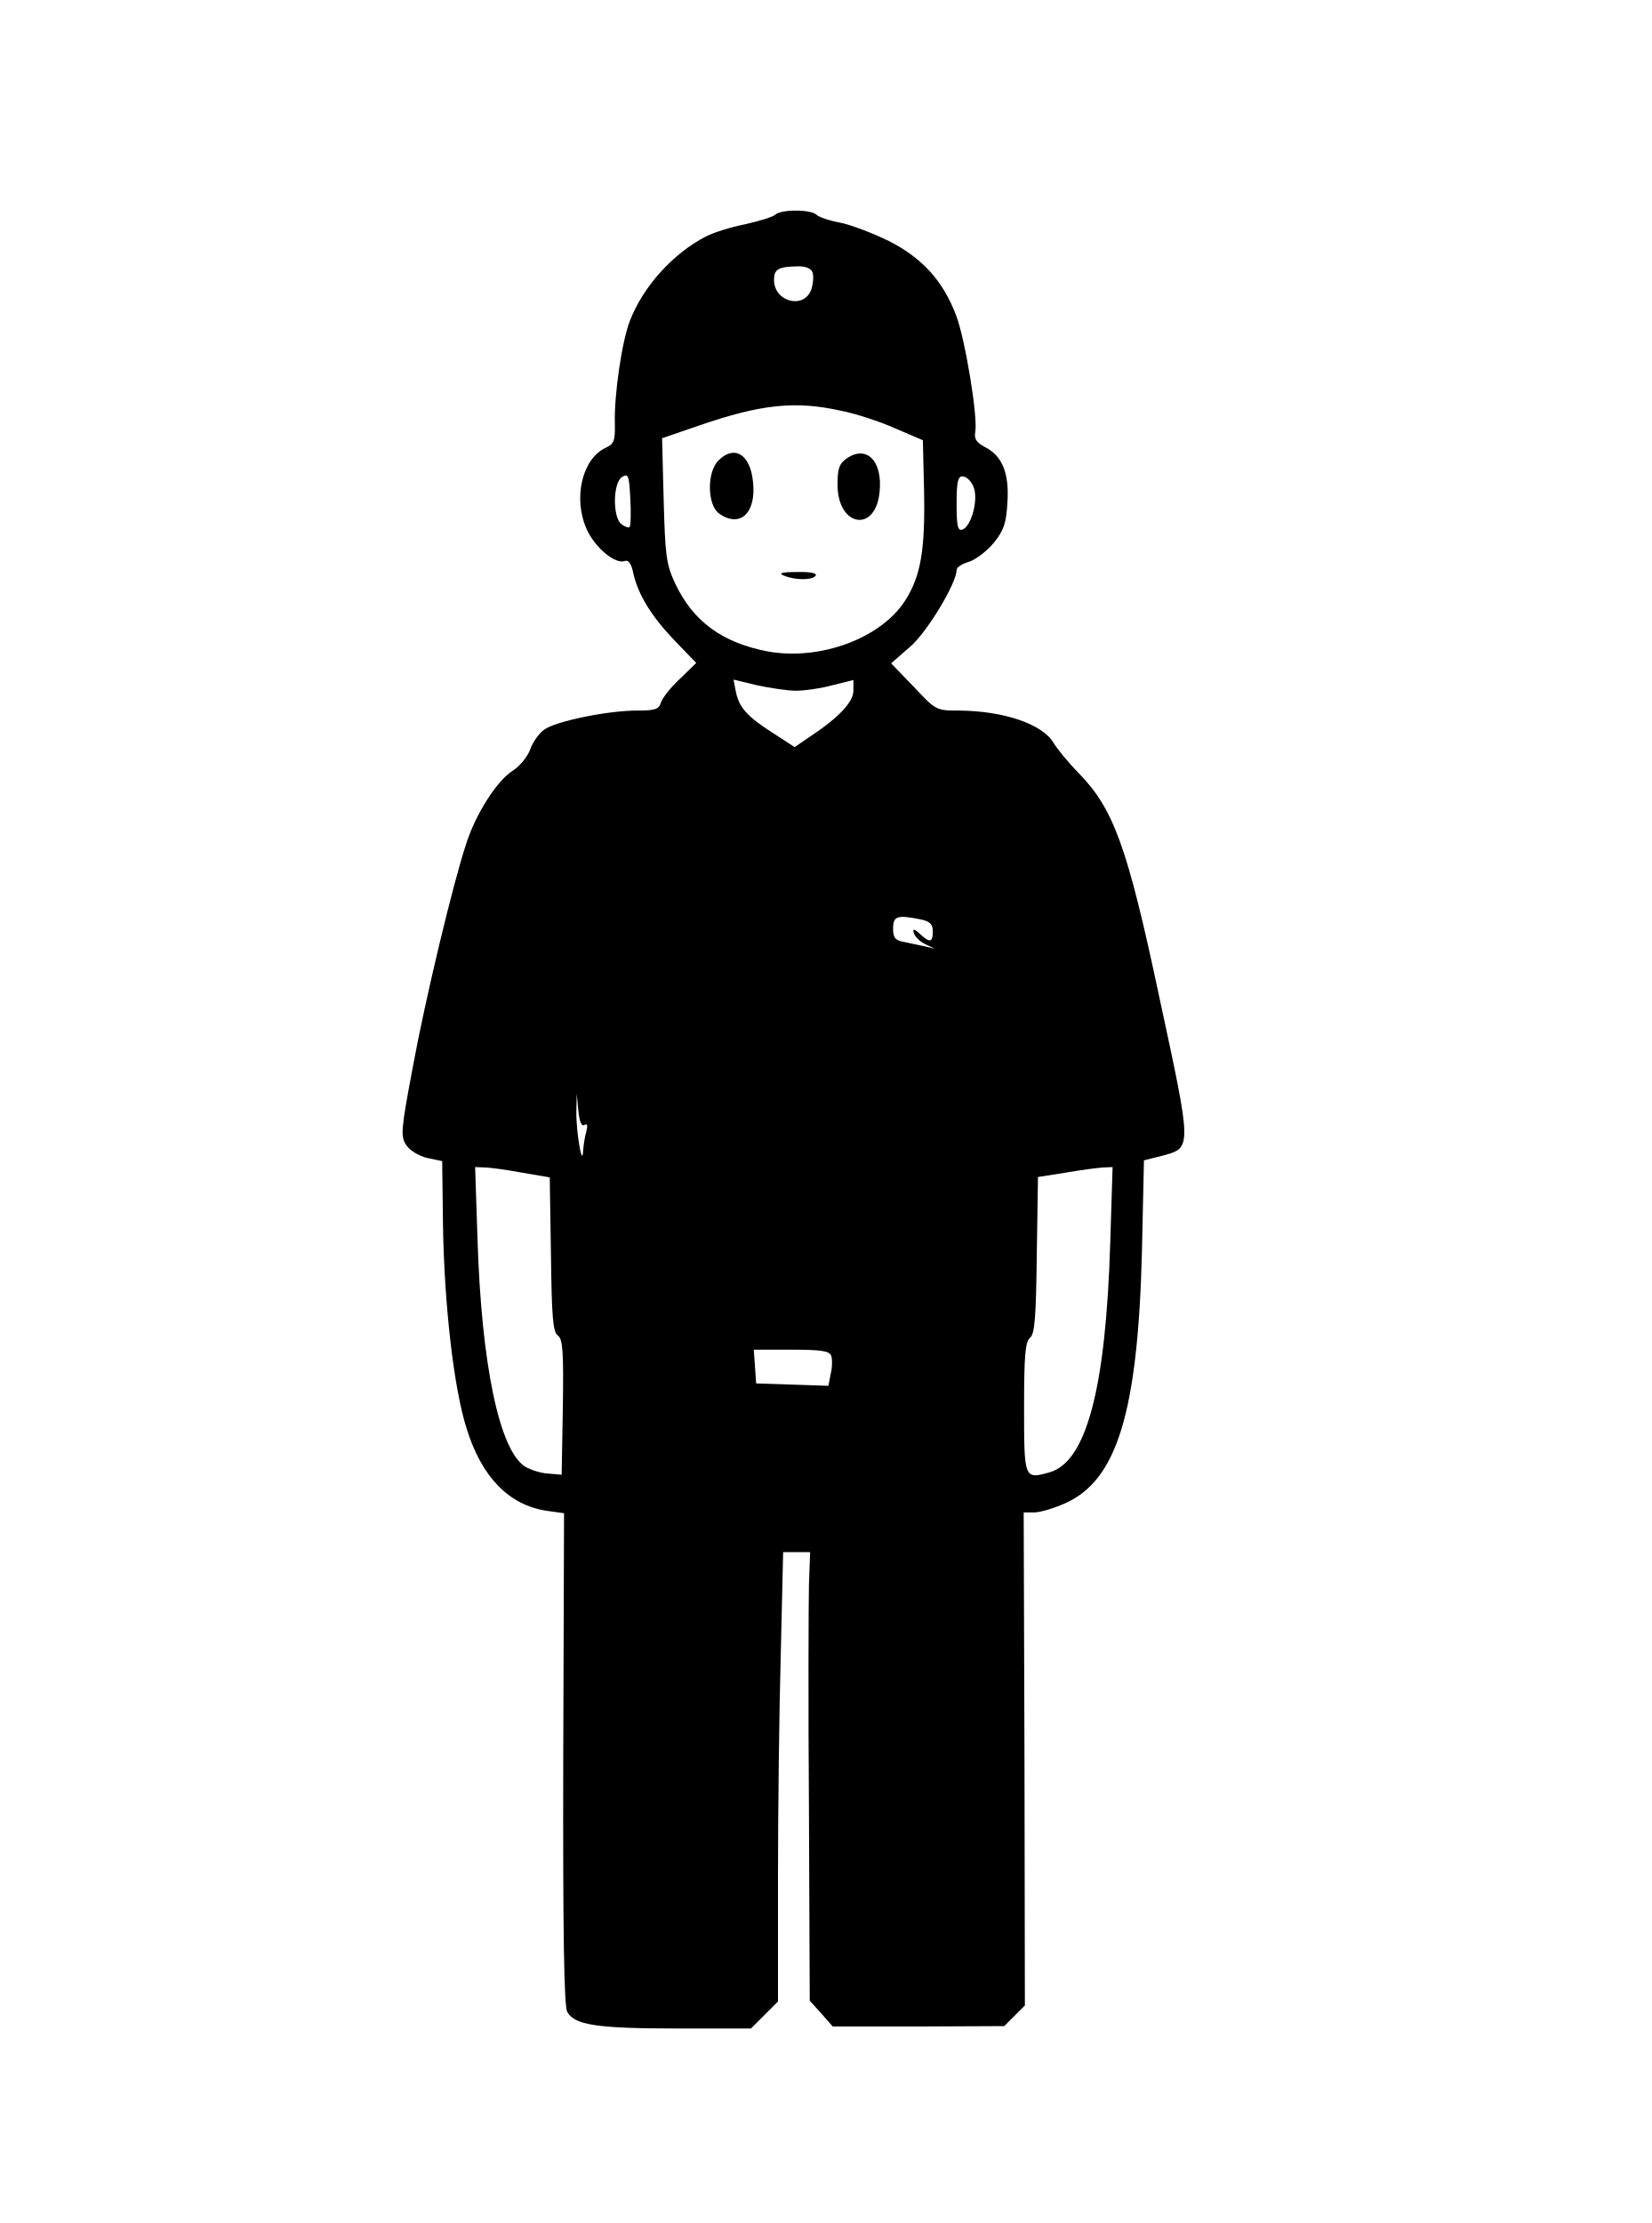
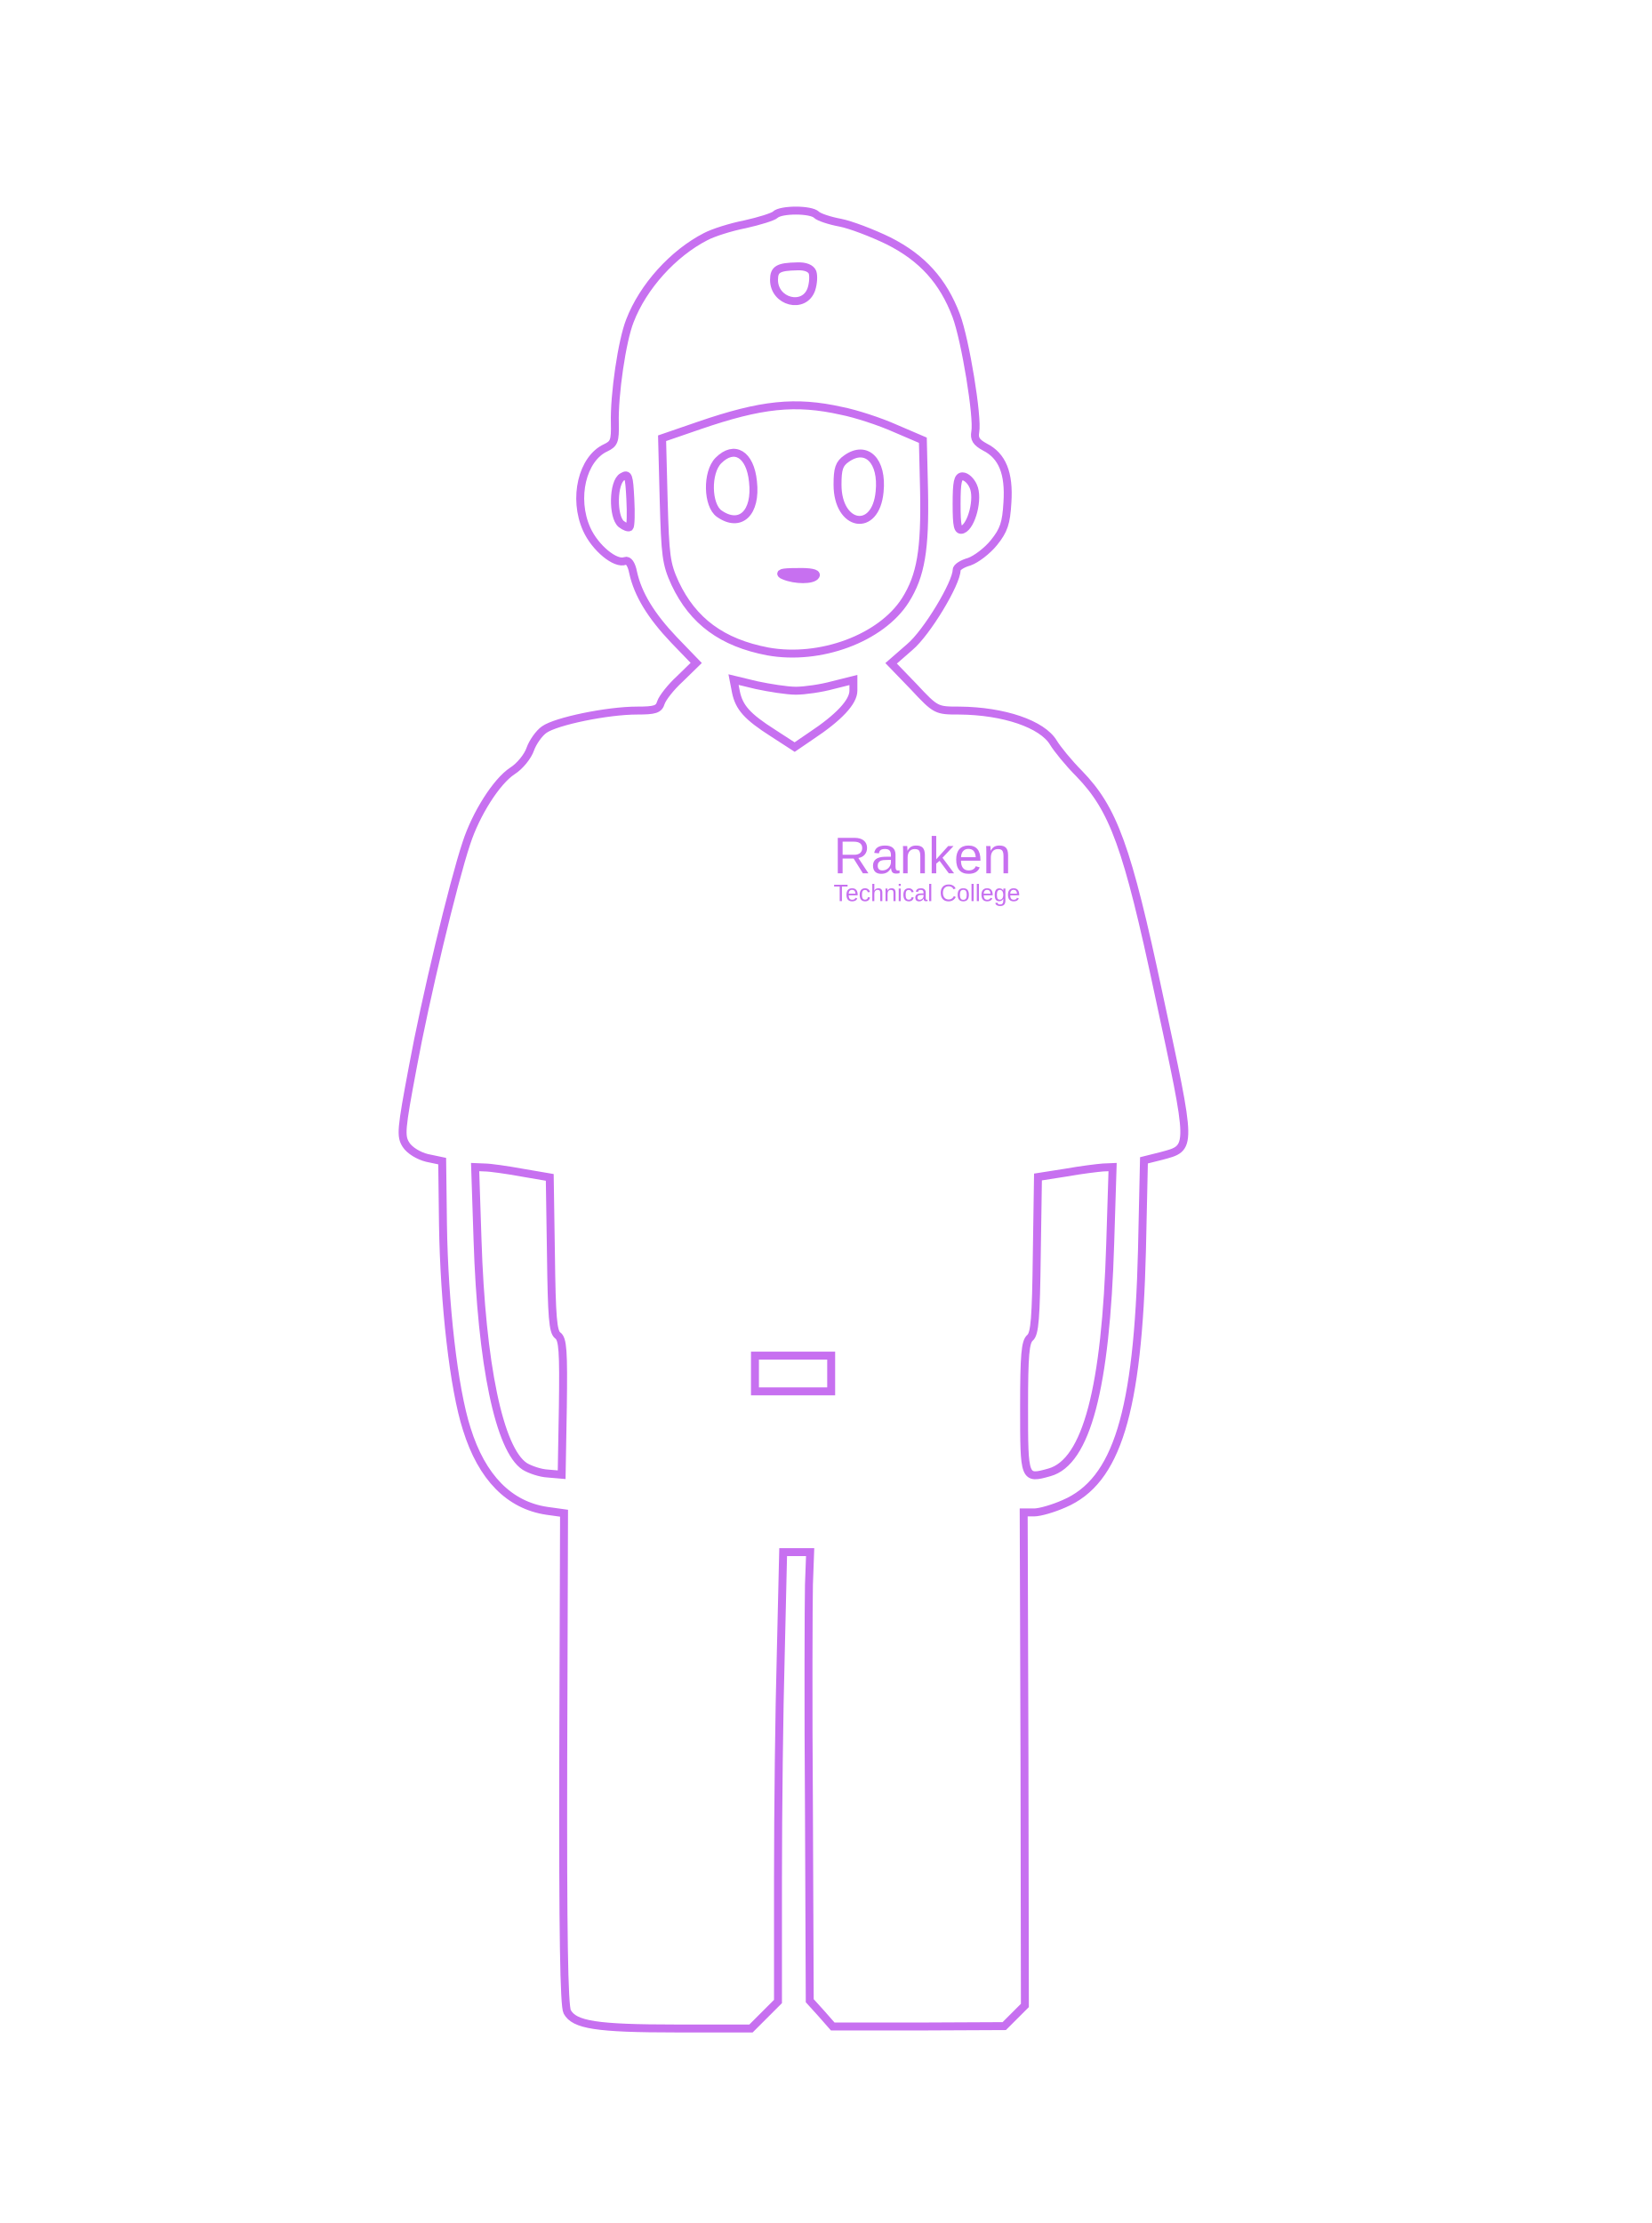
<svg xmlns="http://www.w3.org/2000/svg" version="1.0" width="416pt" height="560pt" viewBox="0 0 416 560" preserveAspectRatio="xMidYMid meet">
-   <g transform="translate(0,560) scale(0.1,-0.1)" fill="#000000" stroke="none">
-     <path d="M1953 5059 c-5 -5 -40 -16 -76 -24 -36 -7 -80 -21 -99 -31 -82 -42 -158 -126 -191 -212 -20 -50 -40 -187 -38 -258 1 -45 -2 -52 -23 -62 -59 -27 -83 -127 -48 -205 21 -47 73 -90 97 -80 8 3 16 -8 20 -29 12 -55 45 -109 103 -170 l56 -58 -41 -40 c-23 -21 -44 -48 -48 -60 -5 -17 -15 -20 -60 -20 -75 0 -205 -27 -234 -48 -13 -9 -29 -32 -35 -49 -6 -18 -26 -43 -45 -55 -40 -26 -92 -108 -116 -182 -34 -102 -104 -395 -135 -564 -30 -159 -31 -174 -17 -196 9 -14 32 -28 53 -33 l38 -8 2 -160 c3 -199 27 -413 60 -515 38 -122 107 -192 202 -206 l43 -6 -2 -618 c-1 -441 2 -623 10 -638 18 -33 73 -42 275 -42 l188 0 34 34 34 34 0 309 c0 171 3 425 7 566 l6 257 34 0 34 0 -3 -82 c-1 -46 -2 -300 0 -565 l2 -483 29 -32 29 -33 216 0 216 1 26 26 26 26 -1 621 -2 621 26 0 c15 0 49 10 76 22 133 57 186 230 196 639 l5 226 44 11 c78 21 78 13 -7 408 -79 372 -114 466 -200 555 -27 27 -56 63 -65 78 -28 47 -125 80 -237 81 -58 0 -59 0 -115 60 l-57 59 47 41 c43 36 118 161 118 194 0 7 14 16 32 21 17 6 45 27 62 48 25 31 31 49 34 101 5 74 -13 118 -57 140 -22 12 -27 21 -24 38 7 36 -25 232 -48 293 -33 87 -85 145 -170 188 -41 20 -96 41 -122 46 -27 5 -54 14 -60 20 -14 14 -90 14 -104 0z m94 -145 c3 -9 2 -28 -3 -43 -18 -51 -94 -32 -94 24 0 27 11 33 58 34 21 1 35 -5 39 -15z m73 -349 c36 -7 97 -27 135 -44 l70 -30 3 -127 c3 -149 -8 -214 -47 -276 -61 -96 -215 -153 -347 -129 -115 22 -188 76 -233 171 -23 50 -25 70 -29 210 l-4 156 93 32 c157 54 243 63 359 37z m-534 -293 c-3 -2 -12 1 -21 8 -22 18 -21 106 3 119 15 9 17 3 20 -56 2 -36 1 -68 -2 -71z m866 103 c14 -30 -4 -100 -27 -109 -12 -4 -15 7 -15 64 0 56 3 70 15 70 9 0 21 -11 27 -25z m-447 -515 c22 0 64 6 93 14 l52 13 0 -27 c0 -28 -36 -67 -107 -114 l-41 -28 -54 35 c-66 42 -86 65 -94 104 l-6 31 58 -14 c33 -7 77 -14 99 -14z m314 -576 c24 -5 31 -12 31 -30 0 -28 -7 -30 -32 -7 -15 14 -19 14 -16 3 2 -8 14 -21 28 -28 l25 -12 -25 6 c-14 3 -37 8 -52 11 -23 4 -28 11 -28 34 0 31 10 35 69 23z m-847 -518 c8 5 9 -1 5 -17 -4 -13 -7 -35 -8 -49 -2 -44 -18 51 -17 100 l1 45 4 -43 c3 -28 8 -40 15 -36z m-157 -120 l70 -12 3 -194 c2 -158 5 -195 17 -204 13 -9 15 -39 13 -181 l-3 -170 -35 3 c-19 1 -45 10 -58 18 -64 42 -109 256 -119 572 l-6 182 24 -1 c13 0 56 -6 94 -13z m1482 -178 c-11 -365 -60 -551 -153 -577 -64 -18 -64 -17 -64 164 0 131 3 165 15 175 12 10 15 50 17 209 l3 196 70 11 c39 7 81 12 94 13 l24 1 -6 -192z m-703 -283 c3 -8 3 -29 -1 -45 l-6 -31 -91 3 -91 3 -3 43 -3 42 94 0 c75 0 96 -3 101 -15z" />
-     <path d="M1810 4440 c-30 -30 -28 -113 2 -134 53 -37 94 2 85 81 -7 69 -47 93 -87 53z" />
-     <path d="M2133 4445 c-19 -13 -23 -26 -23 -66 0 -106 96 -123 106 -18 8 78 -33 119 -83 84z" />
-     <path d="M1975 4150 c28 -12 73 -12 80 0 4 6 -14 10 -47 9 -39 0 -48 -3 -33 -9z" />
+   <g transform="translate(0,560) scale(0.1,-0.1)" fill="none" stroke="#c770f0" stroke-width="20">
+     <path d="M1953 5059 c-5 -5 -40 -16 -76 -24 -36 -7 -80 -21 -99 -31 -82 -42 -158 -126 -191 -212 -20 -50 -40 -187 -38 -258 1 -45 -2 -52 -23 -62 -59 -27 -83 -127 -48 -205 21 -47 73 -90 97 -80 8 3 16 -8 20 -29 12 -55 45 -109 103 -170 l56 -58 -41 -40 c-23 -21 -44 -48 -48 -60 -5 -17 -15 -20 -60 -20 -75 0 -205 -27 -234 -48 -13 -9 -29 -32 -35 -49 -6 -18 -26 -43 -45 -55 -40 -26 -92 -108 -116 -182 -34 -102 -104 -395 -135 -564 -30 -159 -31 -174 -17 -196 9 -14 32 -28 53 -33 l38 -8 2 -160 c3 -199 27 -413 60 -515 38 -122 107 -192 202 -206 l43 -6 -2 -618 c-1 -441 2 -623 10 -638 18 -33 73 -42 275 -42 l188 0 34 34 34 34 0 309 c0 171 3 425 7 566 l6 257 34 0 34 0 -3 -82 c-1 -46 -2 -300 0 -565 l2 -483 29 -32 29 -33 216 0 216 1 26 26 26 26 -1 621 -2 621 26 0 c15 0 49 10 76 22 133 57 186 230 196 639 l5 226 44 11 c78 21 78 13 -7 408 -79 372 -114 466 -200 555 -27 27 -56 63 -65 78 -28 47 -125 80 -237 81 -58 0 -59 0 -115 60 l-57 59 47 41 c43 36 118 161 118 194 0 7 14 16 32 21 17 6 45 27 62 48 25 31 31 49 34 101 5 74 -13 118 -57 140 -22 12 -27 21 -24 38 7 36 -25 232 -48 293 -33 87 -85 145 -170 188 -41 20 -96 41 -122 46 -27 5 -54 14 -60 20 -14 14 -90 14 -104 0 z m94 -145 c3 -9 2 -28 -3 -43 -18 -51 -94 -32 -94 24 0 27 11 33 58 34 21 1 35 -5 39 -15 z m73 -349 c36 -7 97 -27 135 -44 l70 -30 3 -127 c3 -149 -8 -214 -47 -276 -61 -96 -215 -153 -347 -129 -115 22 -188 76 -233 171 -23 50 -25 70 -29 210 l-4 156 93 32 c157 54 243 63 359 37 z m-534 -293 c-3 -2 -12 1 -21 8 -22 18 -21 106 3 119 15 9 17 3 20 -56 2 -36 1 -68 -2 -71 z m866 103 c14 -30 -4 -100 -27 -109 -12 -4 -15 7 -15 64 0 56 3 70 15 70 9 0 21 -11 27 -25 z m-447 -515 c22 0 64 6 93 14 l52 13 0 -27 c0 -28 -36 -67 -107 -114 l-41 -28 -54 35 c-66 42 -86 65 -94 104 l-6 31 58 -14 c33 -7 77 -14 99 -14 z m314 -576 z m-847 -518 z m-157 -120 l70 -12 3 -194 c2 -158 5 -195 17 -204 13 -9 15 -39 13 -181 l-3 -170 -35 3 c-19 1 -45 10 -58 18 -64 42 -109 256 -119 572 l-6 182 24 -1 c13 0 56 -6 94 -13 z m1482 -178 c-11 -365 -60 -551 -153 -577 -64 -18 -64 -17 -64 164 0 131 3 165 15 175 12 10 15 50 17 209 l3 196 70 11 c39 7 81 12 94 13 l24 1 -6 -192 z m-703 -283 h-192 v-90 h192 v90 z" />
+     <path d="M1810 4440 c-30 -30 -28 -113 2 -134 53 -37 94 2 85 81 -7 69 -47 93 -87 53 z" />
+     <path d="M2133 4445 c-19 -13 -23 -26 -23 -66 0 -106 96 -123 106 -18 8 78 -33 119 -83 84 z" />
+     <path d="M1975 4150 c28 -12 73 -12 80 0 4 6 -14 10 -47 9 -39 0 -48 -3 -33 -9 z" />
  </g>
+   <text x="210" y="220" font-family="Arial, sans-serif" font-size="13" fill="#c770f0" stroke="none">Ranken</text>
+   <text x="210" y="227" font-family="Arial, sans-serif" font-size="6" fill="#c770f0" stroke="none">Technical College</text>
</svg>
